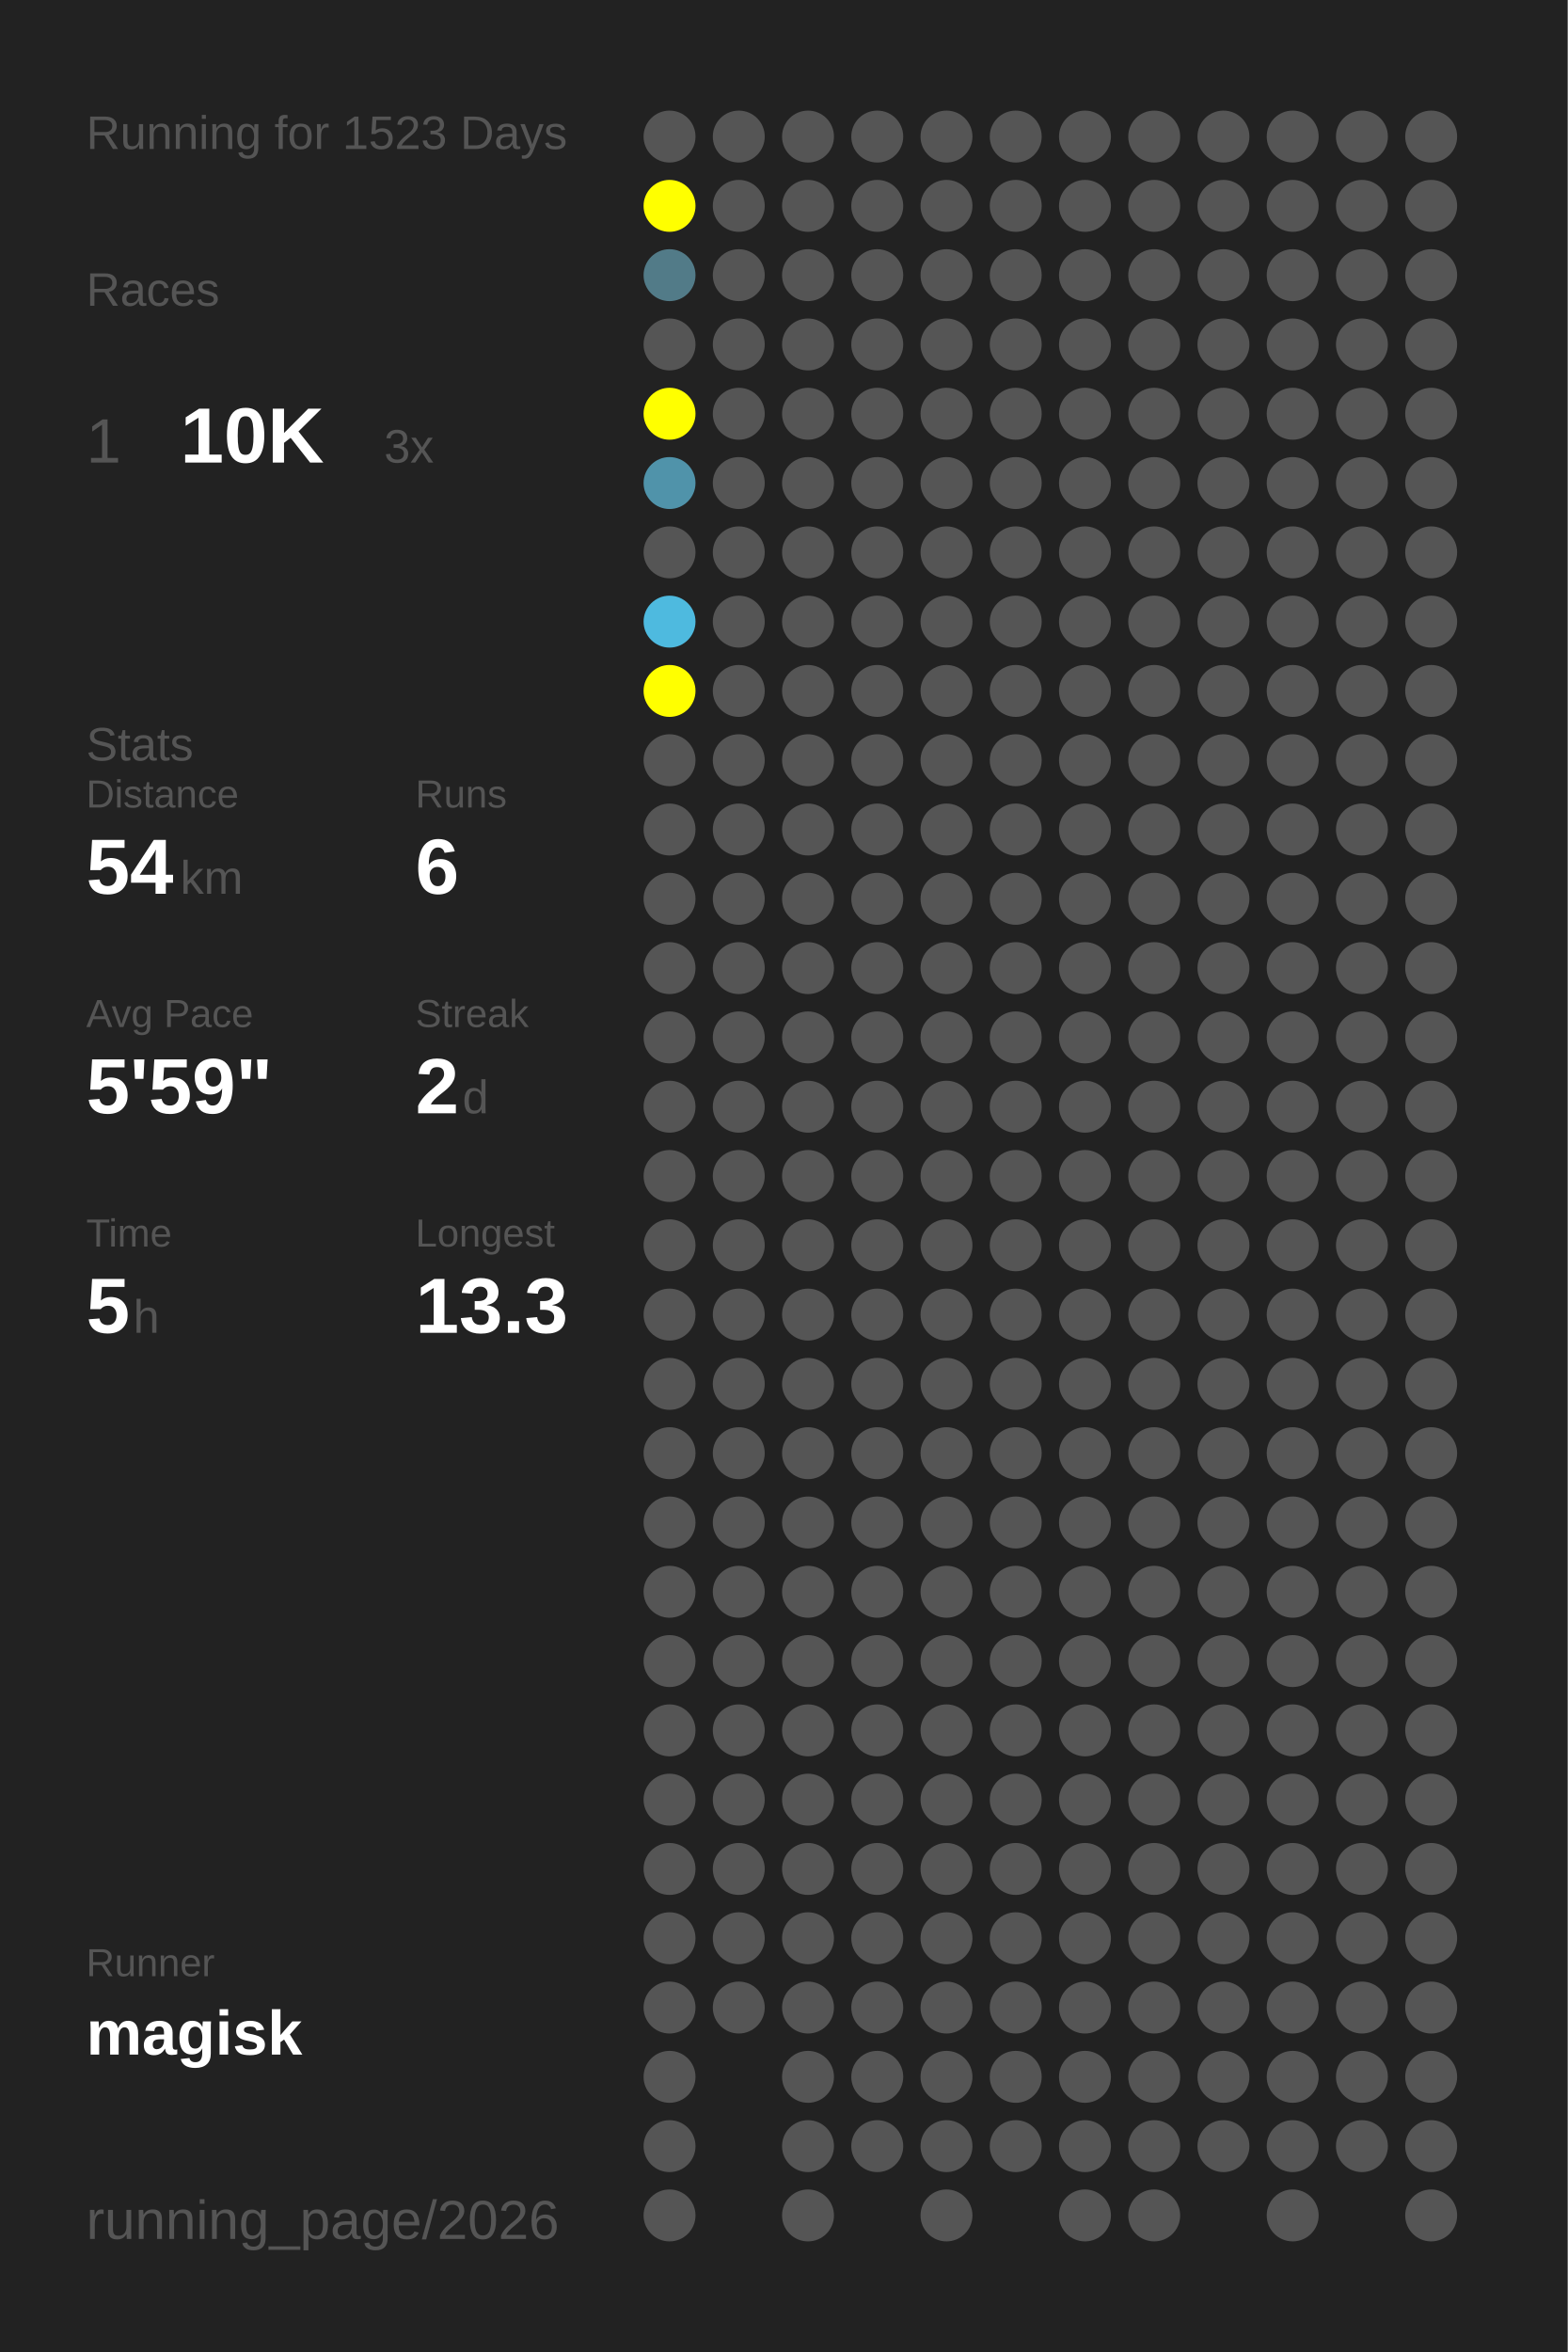
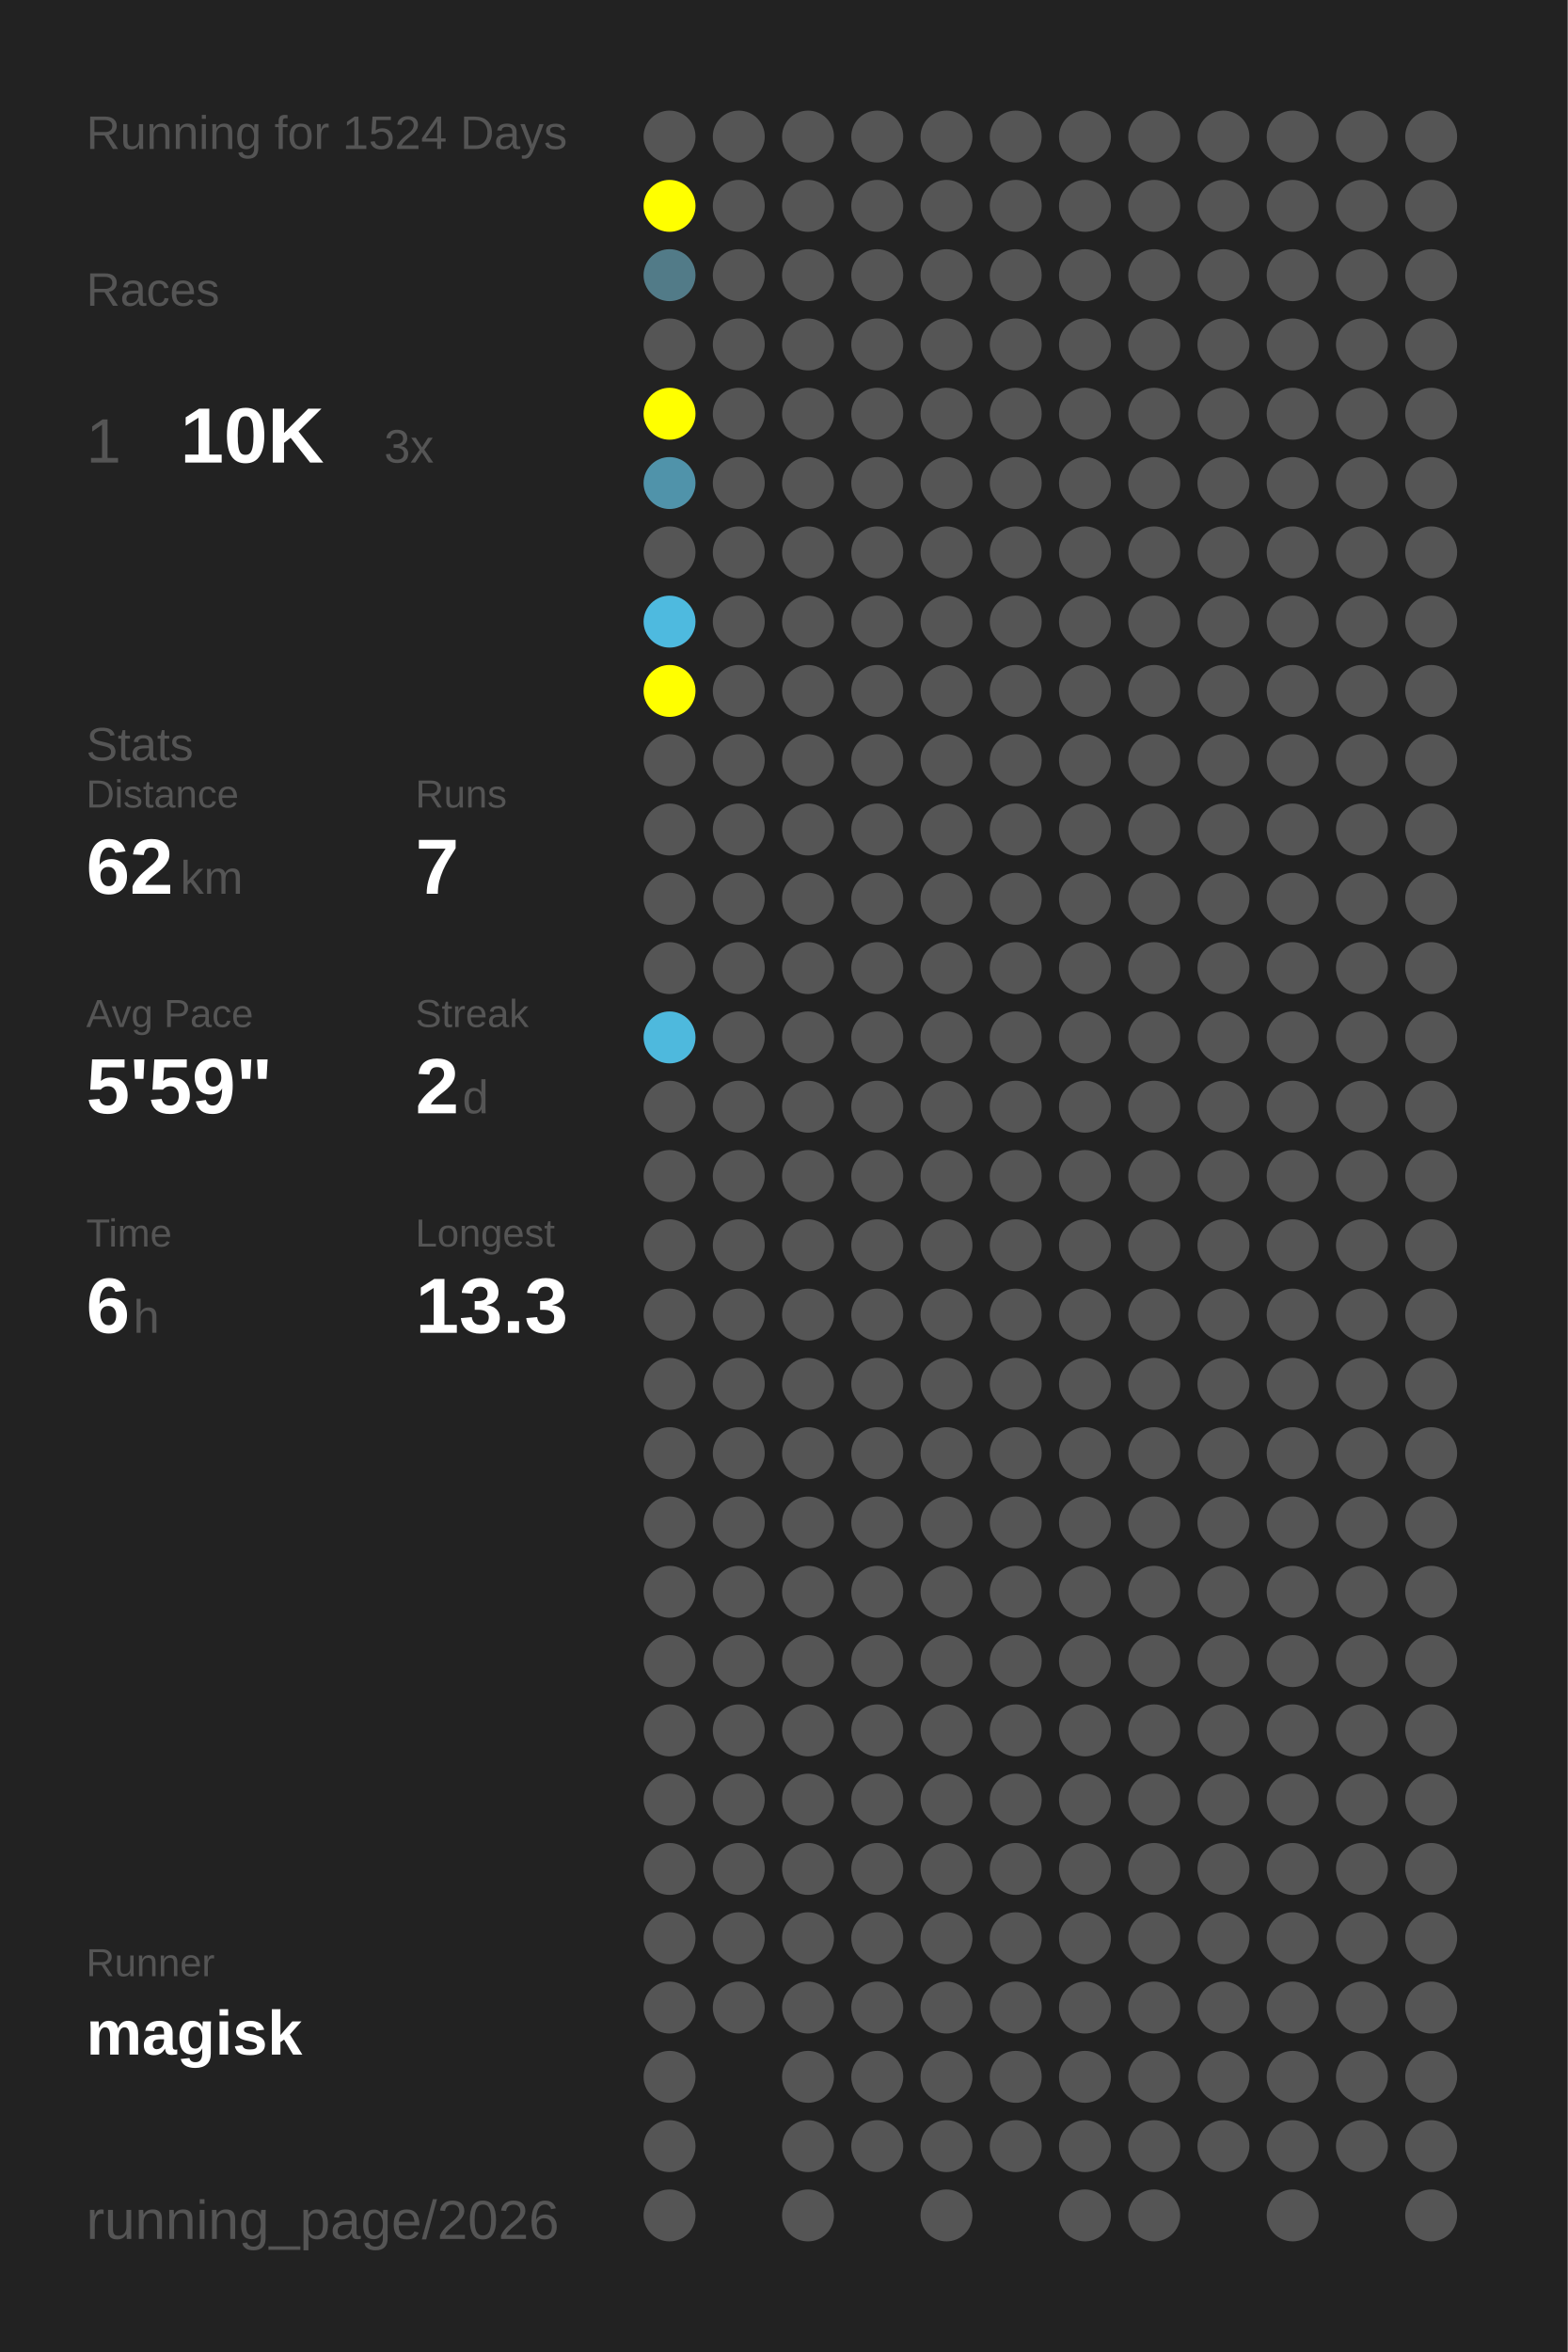
<svg xmlns="http://www.w3.org/2000/svg" baseProfile="full" height="300mm" version="1.1" viewBox="0,0,200,300" width="200mm">
  <defs />
  <rect fill="#222222" height="300" width="200" x="0" y="0" />
-   <text fill="#555555" style="font-size:6px; font-family:Arial;" x="11" y="19">Running for 1523 Days</text>
+   <text fill="#555555" style="font-size:6px; font-family:Arial;" x="11" y="19">Running for 1524 Days</text>
  <text fill="#555555" style="font-size:6px; font-family:Arial;" x="11" y="39">Races</text>
  <text fill="#555555" style="font-size:8px; font-family:Arial;" x="11" y="59">1</text>
  <text fill="#FFFFFF" style="font-size:10px; font-family:Arial; font-weight:bold;" x="23" y="59">10K</text>
  <text fill="#555555" style="font-size:6px; font-family:Arial;" x="49" y="59">3x</text>
  <text fill="#555555" style="font-size:6px; font-family:Arial;" x="11" y="97">Stats</text>
  <text fill="#555555" style="font-size:5px; font-family:Arial;" x="11" y="103">Distance</text>
-   <text fill="#FFFFFF" style="font-size:10px; font-family:Arial; font-weight:bold;" x="11" y="114">54</text>
+   <text fill="#FFFFFF" style="font-size:10px; font-family:Arial; font-weight:bold;" x="11" y="114">62</text>
  <text fill="#555555" style="font-size:6px; font-family:Arial;" x="23" y="114">km</text>
  <text fill="#555555" style="font-size:5px; font-family:Arial;" x="53" y="103">Runs</text>
-   <text fill="#FFFFFF" style="font-size:10px; font-family:Arial; font-weight:bold;" x="53" y="114">6</text>
+   <text fill="#FFFFFF" style="font-size:10px; font-family:Arial; font-weight:bold;" x="53" y="114">7</text>
  <text fill="#555555" style="font-size:5px; font-family:Arial;" x="11" y="131">Avg Pace</text>
  <text fill="#FFFFFF" style="font-size:10px; font-family:Arial; font-weight:bold;" x="11" y="142">5'59"</text>
  <text fill="#555555" style="font-size:5px; font-family:Arial;" x="53" y="131">Streak</text>
  <text fill="#FFFFFF" style="font-size:10px; font-family:Arial; font-weight:bold;" x="53" y="142">2</text>
  <text fill="#555555" style="font-size:6px; font-family:Arial;" x="59" y="142">d</text>
  <text fill="#555555" style="font-size:5px; font-family:Arial;" x="11" y="159">Time</text>
-   <text fill="#FFFFFF" style="font-size:10px; font-family:Arial; font-weight:bold;" x="11" y="170">5</text>
+   <text fill="#FFFFFF" style="font-size:10px; font-family:Arial; font-weight:bold;" x="11" y="170">6</text>
  <text fill="#555555" style="font-size:6px; font-family:Arial;" x="17" y="170">h</text>
  <text fill="#555555" style="font-size:5px; font-family:Arial;" x="53" y="159">Longest</text>
  <text fill="#FFFFFF" style="font-size:10px; font-family:Arial; font-weight:bold;" x="53" y="170">13.3</text>
  <text fill="#555555" style="font-size:5px; font-family:Arial;" x="11" y="252.065">Runner</text>
  <text fill="#FFFFFF" style="font-size:8px; font-family:Arial; font-weight:bold;" x="11" y="262.065">magisk</text>
  <text fill="#555555" style="font-size:7px; font-family:Arial;" x="11" y="285.581">running_page/2026</text>
  <circle cx="85.417" cy="17.419" fill="#555555" r="3.312" />
  <circle cx="85.417" cy="26.258" fill="#FFFF00" r="3.312" />
  <circle cx="85.417" cy="35.097" fill="#527b88" r="3.312" />
  <circle cx="85.417" cy="43.935" fill="#555555" r="3.312" />
  <circle cx="85.417" cy="52.774" fill="#FFFF00" r="3.312" />
  <circle cx="85.417" cy="61.613" fill="#5093aa" r="3.312" />
  <circle cx="85.417" cy="70.452" fill="#555555" r="3.312" />
  <circle cx="85.417" cy="79.29" fill="#4ebadf" r="3.312" />
  <circle cx="85.417" cy="88.129" fill="#FFFF00" r="3.312" />
  <circle cx="85.417" cy="96.968" fill="#555555" r="3.312" />
  <circle cx="85.417" cy="105.806" fill="#555555" r="3.312" />
  <circle cx="85.417" cy="114.645" fill="#555555" r="3.312" />
  <circle cx="85.417" cy="123.484" fill="#555555" r="3.312" />
-   <circle cx="85.417" cy="132.323" fill="#555555" r="3.312" />
+   <circle cx="85.417" cy="132.323" fill="#4eb9dd" r="3.312" />
  <circle cx="85.417" cy="141.161" fill="#555555" r="3.312" />
  <circle cx="85.417" cy="150" fill="#555555" r="3.312" />
  <circle cx="85.417" cy="158.839" fill="#555555" r="3.312" />
  <circle cx="85.417" cy="167.677" fill="#555555" r="3.312" />
  <circle cx="85.417" cy="176.516" fill="#555555" r="3.312" />
  <circle cx="85.417" cy="185.355" fill="#555555" r="3.312" />
  <circle cx="85.417" cy="194.194" fill="#555555" r="3.312" />
  <circle cx="85.417" cy="203.032" fill="#555555" r="3.312" />
  <circle cx="85.417" cy="211.871" fill="#555555" r="3.312" />
  <circle cx="85.417" cy="220.71" fill="#555555" r="3.312" />
  <circle cx="85.417" cy="229.548" fill="#555555" r="3.312" />
  <circle cx="85.417" cy="238.387" fill="#555555" r="3.312" />
  <circle cx="85.417" cy="247.226" fill="#555555" r="3.312" />
  <circle cx="85.417" cy="256.065" fill="#555555" r="3.312" />
  <circle cx="85.417" cy="264.903" fill="#555555" r="3.312" />
  <circle cx="85.417" cy="273.742" fill="#555555" r="3.312" />
  <circle cx="85.417" cy="282.581" fill="#555555" r="3.312" />
  <circle cx="94.25" cy="17.419" fill="#555555" r="3.312" />
  <circle cx="94.25" cy="26.258" fill="#555555" r="3.312" />
  <circle cx="94.25" cy="35.097" fill="#555555" r="3.312" />
  <circle cx="94.25" cy="43.935" fill="#555555" r="3.312" />
  <circle cx="94.25" cy="52.774" fill="#555555" r="3.312" />
  <circle cx="94.25" cy="61.613" fill="#555555" r="3.312" />
  <circle cx="94.25" cy="70.452" fill="#555555" r="3.312" />
  <circle cx="94.25" cy="79.29" fill="#555555" r="3.312" />
  <circle cx="94.25" cy="88.129" fill="#555555" r="3.312" />
  <circle cx="94.25" cy="96.968" fill="#555555" r="3.312" />
  <circle cx="94.25" cy="105.806" fill="#555555" r="3.312" />
  <circle cx="94.25" cy="114.645" fill="#555555" r="3.312" />
  <circle cx="94.25" cy="123.484" fill="#555555" r="3.312" />
  <circle cx="94.25" cy="132.323" fill="#555555" r="3.312" />
  <circle cx="94.25" cy="141.161" fill="#555555" r="3.312" />
  <circle cx="94.25" cy="150" fill="#555555" r="3.312" />
  <circle cx="94.25" cy="158.839" fill="#555555" r="3.312" />
  <circle cx="94.25" cy="167.677" fill="#555555" r="3.312" />
  <circle cx="94.25" cy="176.516" fill="#555555" r="3.312" />
  <circle cx="94.25" cy="185.355" fill="#555555" r="3.312" />
  <circle cx="94.25" cy="194.194" fill="#555555" r="3.312" />
  <circle cx="94.25" cy="203.032" fill="#555555" r="3.312" />
  <circle cx="94.25" cy="211.871" fill="#555555" r="3.312" />
  <circle cx="94.25" cy="220.71" fill="#555555" r="3.312" />
  <circle cx="94.25" cy="229.548" fill="#555555" r="3.312" />
  <circle cx="94.25" cy="238.387" fill="#555555" r="3.312" />
  <circle cx="94.25" cy="247.226" fill="#555555" r="3.312" />
  <circle cx="94.25" cy="256.065" fill="#555555" r="3.312" />
  <circle cx="103.083" cy="17.419" fill="#555555" r="3.312" />
  <circle cx="103.083" cy="26.258" fill="#555555" r="3.312" />
  <circle cx="103.083" cy="35.097" fill="#555555" r="3.312" />
  <circle cx="103.083" cy="43.935" fill="#555555" r="3.312" />
  <circle cx="103.083" cy="52.774" fill="#555555" r="3.312" />
  <circle cx="103.083" cy="61.613" fill="#555555" r="3.312" />
  <circle cx="103.083" cy="70.452" fill="#555555" r="3.312" />
  <circle cx="103.083" cy="79.29" fill="#555555" r="3.312" />
  <circle cx="103.083" cy="88.129" fill="#555555" r="3.312" />
  <circle cx="103.083" cy="96.968" fill="#555555" r="3.312" />
  <circle cx="103.083" cy="105.806" fill="#555555" r="3.312" />
  <circle cx="103.083" cy="114.645" fill="#555555" r="3.312" />
  <circle cx="103.083" cy="123.484" fill="#555555" r="3.312" />
  <circle cx="103.083" cy="132.323" fill="#555555" r="3.312" />
  <circle cx="103.083" cy="141.161" fill="#555555" r="3.312" />
  <circle cx="103.083" cy="150" fill="#555555" r="3.312" />
  <circle cx="103.083" cy="158.839" fill="#555555" r="3.312" />
  <circle cx="103.083" cy="167.677" fill="#555555" r="3.312" />
  <circle cx="103.083" cy="176.516" fill="#555555" r="3.312" />
  <circle cx="103.083" cy="185.355" fill="#555555" r="3.312" />
  <circle cx="103.083" cy="194.194" fill="#555555" r="3.312" />
  <circle cx="103.083" cy="203.032" fill="#555555" r="3.312" />
  <circle cx="103.083" cy="211.871" fill="#555555" r="3.312" />
  <circle cx="103.083" cy="220.71" fill="#555555" r="3.312" />
  <circle cx="103.083" cy="229.548" fill="#555555" r="3.312" />
  <circle cx="103.083" cy="238.387" fill="#555555" r="3.312" />
  <circle cx="103.083" cy="247.226" fill="#555555" r="3.312" />
  <circle cx="103.083" cy="256.065" fill="#555555" r="3.312" />
  <circle cx="103.083" cy="264.903" fill="#555555" r="3.312" />
  <circle cx="103.083" cy="273.742" fill="#555555" r="3.312" />
  <circle cx="103.083" cy="282.581" fill="#555555" r="3.312" />
  <circle cx="111.917" cy="17.419" fill="#555555" r="3.312" />
  <circle cx="111.917" cy="26.258" fill="#555555" r="3.312" />
  <circle cx="111.917" cy="35.097" fill="#555555" r="3.312" />
  <circle cx="111.917" cy="43.935" fill="#555555" r="3.312" />
  <circle cx="111.917" cy="52.774" fill="#555555" r="3.312" />
  <circle cx="111.917" cy="61.613" fill="#555555" r="3.312" />
  <circle cx="111.917" cy="70.452" fill="#555555" r="3.312" />
  <circle cx="111.917" cy="79.29" fill="#555555" r="3.312" />
  <circle cx="111.917" cy="88.129" fill="#555555" r="3.312" />
  <circle cx="111.917" cy="96.968" fill="#555555" r="3.312" />
  <circle cx="111.917" cy="105.806" fill="#555555" r="3.312" />
  <circle cx="111.917" cy="114.645" fill="#555555" r="3.312" />
  <circle cx="111.917" cy="123.484" fill="#555555" r="3.312" />
  <circle cx="111.917" cy="132.323" fill="#555555" r="3.312" />
  <circle cx="111.917" cy="141.161" fill="#555555" r="3.312" />
  <circle cx="111.917" cy="150" fill="#555555" r="3.312" />
  <circle cx="111.917" cy="158.839" fill="#555555" r="3.312" />
  <circle cx="111.917" cy="167.677" fill="#555555" r="3.312" />
  <circle cx="111.917" cy="176.516" fill="#555555" r="3.312" />
  <circle cx="111.917" cy="185.355" fill="#555555" r="3.312" />
  <circle cx="111.917" cy="194.194" fill="#555555" r="3.312" />
  <circle cx="111.917" cy="203.032" fill="#555555" r="3.312" />
  <circle cx="111.917" cy="211.871" fill="#555555" r="3.312" />
  <circle cx="111.917" cy="220.71" fill="#555555" r="3.312" />
  <circle cx="111.917" cy="229.548" fill="#555555" r="3.312" />
  <circle cx="111.917" cy="238.387" fill="#555555" r="3.312" />
  <circle cx="111.917" cy="247.226" fill="#555555" r="3.312" />
  <circle cx="111.917" cy="256.065" fill="#555555" r="3.312" />
  <circle cx="111.917" cy="264.903" fill="#555555" r="3.312" />
  <circle cx="111.917" cy="273.742" fill="#555555" r="3.312" />
  <circle cx="120.75" cy="17.419" fill="#555555" r="3.312" />
  <circle cx="120.75" cy="26.258" fill="#555555" r="3.312" />
  <circle cx="120.75" cy="35.097" fill="#555555" r="3.312" />
  <circle cx="120.75" cy="43.935" fill="#555555" r="3.312" />
  <circle cx="120.75" cy="52.774" fill="#555555" r="3.312" />
  <circle cx="120.75" cy="61.613" fill="#555555" r="3.312" />
  <circle cx="120.75" cy="70.452" fill="#555555" r="3.312" />
  <circle cx="120.75" cy="79.29" fill="#555555" r="3.312" />
  <circle cx="120.75" cy="88.129" fill="#555555" r="3.312" />
  <circle cx="120.75" cy="96.968" fill="#555555" r="3.312" />
  <circle cx="120.75" cy="105.806" fill="#555555" r="3.312" />
  <circle cx="120.75" cy="114.645" fill="#555555" r="3.312" />
  <circle cx="120.75" cy="123.484" fill="#555555" r="3.312" />
  <circle cx="120.75" cy="132.323" fill="#555555" r="3.312" />
  <circle cx="120.75" cy="141.161" fill="#555555" r="3.312" />
  <circle cx="120.75" cy="150" fill="#555555" r="3.312" />
  <circle cx="120.75" cy="158.839" fill="#555555" r="3.312" />
  <circle cx="120.75" cy="167.677" fill="#555555" r="3.312" />
  <circle cx="120.75" cy="176.516" fill="#555555" r="3.312" />
  <circle cx="120.75" cy="185.355" fill="#555555" r="3.312" />
  <circle cx="120.75" cy="194.194" fill="#555555" r="3.312" />
  <circle cx="120.75" cy="203.032" fill="#555555" r="3.312" />
  <circle cx="120.75" cy="211.871" fill="#555555" r="3.312" />
  <circle cx="120.75" cy="220.71" fill="#555555" r="3.312" />
  <circle cx="120.75" cy="229.548" fill="#555555" r="3.312" />
  <circle cx="120.75" cy="238.387" fill="#555555" r="3.312" />
  <circle cx="120.75" cy="247.226" fill="#555555" r="3.312" />
  <circle cx="120.75" cy="256.065" fill="#555555" r="3.312" />
  <circle cx="120.75" cy="264.903" fill="#555555" r="3.312" />
  <circle cx="120.75" cy="273.742" fill="#555555" r="3.312" />
  <circle cx="120.75" cy="282.581" fill="#555555" r="3.312" />
  <circle cx="129.583" cy="17.419" fill="#555555" r="3.312" />
  <circle cx="129.583" cy="26.258" fill="#555555" r="3.312" />
  <circle cx="129.583" cy="35.097" fill="#555555" r="3.312" />
  <circle cx="129.583" cy="43.935" fill="#555555" r="3.312" />
  <circle cx="129.583" cy="52.774" fill="#555555" r="3.312" />
  <circle cx="129.583" cy="61.613" fill="#555555" r="3.312" />
  <circle cx="129.583" cy="70.452" fill="#555555" r="3.312" />
  <circle cx="129.583" cy="79.29" fill="#555555" r="3.312" />
  <circle cx="129.583" cy="88.129" fill="#555555" r="3.312" />
  <circle cx="129.583" cy="96.968" fill="#555555" r="3.312" />
  <circle cx="129.583" cy="105.806" fill="#555555" r="3.312" />
  <circle cx="129.583" cy="114.645" fill="#555555" r="3.312" />
  <circle cx="129.583" cy="123.484" fill="#555555" r="3.312" />
  <circle cx="129.583" cy="132.323" fill="#555555" r="3.312" />
  <circle cx="129.583" cy="141.161" fill="#555555" r="3.312" />
  <circle cx="129.583" cy="150" fill="#555555" r="3.312" />
  <circle cx="129.583" cy="158.839" fill="#555555" r="3.312" />
  <circle cx="129.583" cy="167.677" fill="#555555" r="3.312" />
  <circle cx="129.583" cy="176.516" fill="#555555" r="3.312" />
  <circle cx="129.583" cy="185.355" fill="#555555" r="3.312" />
  <circle cx="129.583" cy="194.194" fill="#555555" r="3.312" />
  <circle cx="129.583" cy="203.032" fill="#555555" r="3.312" />
  <circle cx="129.583" cy="211.871" fill="#555555" r="3.312" />
  <circle cx="129.583" cy="220.71" fill="#555555" r="3.312" />
  <circle cx="129.583" cy="229.548" fill="#555555" r="3.312" />
  <circle cx="129.583" cy="238.387" fill="#555555" r="3.312" />
  <circle cx="129.583" cy="247.226" fill="#555555" r="3.312" />
  <circle cx="129.583" cy="256.065" fill="#555555" r="3.312" />
  <circle cx="129.583" cy="264.903" fill="#555555" r="3.312" />
  <circle cx="129.583" cy="273.742" fill="#555555" r="3.312" />
  <circle cx="138.417" cy="17.419" fill="#555555" r="3.312" />
  <circle cx="138.417" cy="26.258" fill="#555555" r="3.312" />
  <circle cx="138.417" cy="35.097" fill="#555555" r="3.312" />
  <circle cx="138.417" cy="43.935" fill="#555555" r="3.312" />
  <circle cx="138.417" cy="52.774" fill="#555555" r="3.312" />
  <circle cx="138.417" cy="61.613" fill="#555555" r="3.312" />
  <circle cx="138.417" cy="70.452" fill="#555555" r="3.312" />
  <circle cx="138.417" cy="79.29" fill="#555555" r="3.312" />
  <circle cx="138.417" cy="88.129" fill="#555555" r="3.312" />
  <circle cx="138.417" cy="96.968" fill="#555555" r="3.312" />
  <circle cx="138.417" cy="105.806" fill="#555555" r="3.312" />
  <circle cx="138.417" cy="114.645" fill="#555555" r="3.312" />
  <circle cx="138.417" cy="123.484" fill="#555555" r="3.312" />
  <circle cx="138.417" cy="132.323" fill="#555555" r="3.312" />
  <circle cx="138.417" cy="141.161" fill="#555555" r="3.312" />
  <circle cx="138.417" cy="150" fill="#555555" r="3.312" />
  <circle cx="138.417" cy="158.839" fill="#555555" r="3.312" />
  <circle cx="138.417" cy="167.677" fill="#555555" r="3.312" />
  <circle cx="138.417" cy="176.516" fill="#555555" r="3.312" />
  <circle cx="138.417" cy="185.355" fill="#555555" r="3.312" />
  <circle cx="138.417" cy="194.194" fill="#555555" r="3.312" />
  <circle cx="138.417" cy="203.032" fill="#555555" r="3.312" />
  <circle cx="138.417" cy="211.871" fill="#555555" r="3.312" />
  <circle cx="138.417" cy="220.71" fill="#555555" r="3.312" />
  <circle cx="138.417" cy="229.548" fill="#555555" r="3.312" />
  <circle cx="138.417" cy="238.387" fill="#555555" r="3.312" />
  <circle cx="138.417" cy="247.226" fill="#555555" r="3.312" />
  <circle cx="138.417" cy="256.065" fill="#555555" r="3.312" />
  <circle cx="138.417" cy="264.903" fill="#555555" r="3.312" />
  <circle cx="138.417" cy="273.742" fill="#555555" r="3.312" />
  <circle cx="138.417" cy="282.581" fill="#555555" r="3.312" />
  <circle cx="147.25" cy="17.419" fill="#555555" r="3.312" />
  <circle cx="147.25" cy="26.258" fill="#555555" r="3.312" />
  <circle cx="147.25" cy="35.097" fill="#555555" r="3.312" />
  <circle cx="147.25" cy="43.935" fill="#555555" r="3.312" />
  <circle cx="147.25" cy="52.774" fill="#555555" r="3.312" />
  <circle cx="147.25" cy="61.613" fill="#555555" r="3.312" />
  <circle cx="147.25" cy="70.452" fill="#555555" r="3.312" />
  <circle cx="147.25" cy="79.29" fill="#555555" r="3.312" />
  <circle cx="147.25" cy="88.129" fill="#555555" r="3.312" />
  <circle cx="147.25" cy="96.968" fill="#555555" r="3.312" />
  <circle cx="147.25" cy="105.806" fill="#555555" r="3.312" />
  <circle cx="147.25" cy="114.645" fill="#555555" r="3.312" />
  <circle cx="147.25" cy="123.484" fill="#555555" r="3.312" />
  <circle cx="147.25" cy="132.323" fill="#555555" r="3.312" />
  <circle cx="147.25" cy="141.161" fill="#555555" r="3.312" />
  <circle cx="147.25" cy="150" fill="#555555" r="3.312" />
  <circle cx="147.25" cy="158.839" fill="#555555" r="3.312" />
  <circle cx="147.25" cy="167.677" fill="#555555" r="3.312" />
  <circle cx="147.25" cy="176.516" fill="#555555" r="3.312" />
  <circle cx="147.25" cy="185.355" fill="#555555" r="3.312" />
  <circle cx="147.25" cy="194.194" fill="#555555" r="3.312" />
  <circle cx="147.25" cy="203.032" fill="#555555" r="3.312" />
  <circle cx="147.25" cy="211.871" fill="#555555" r="3.312" />
  <circle cx="147.25" cy="220.71" fill="#555555" r="3.312" />
  <circle cx="147.25" cy="229.548" fill="#555555" r="3.312" />
  <circle cx="147.25" cy="238.387" fill="#555555" r="3.312" />
  <circle cx="147.25" cy="247.226" fill="#555555" r="3.312" />
  <circle cx="147.25" cy="256.065" fill="#555555" r="3.312" />
  <circle cx="147.25" cy="264.903" fill="#555555" r="3.312" />
  <circle cx="147.25" cy="273.742" fill="#555555" r="3.312" />
  <circle cx="147.25" cy="282.581" fill="#555555" r="3.312" />
  <circle cx="156.083" cy="17.419" fill="#555555" r="3.312" />
  <circle cx="156.083" cy="26.258" fill="#555555" r="3.312" />
  <circle cx="156.083" cy="35.097" fill="#555555" r="3.312" />
  <circle cx="156.083" cy="43.935" fill="#555555" r="3.312" />
  <circle cx="156.083" cy="52.774" fill="#555555" r="3.312" />
  <circle cx="156.083" cy="61.613" fill="#555555" r="3.312" />
  <circle cx="156.083" cy="70.452" fill="#555555" r="3.312" />
  <circle cx="156.083" cy="79.29" fill="#555555" r="3.312" />
  <circle cx="156.083" cy="88.129" fill="#555555" r="3.312" />
  <circle cx="156.083" cy="96.968" fill="#555555" r="3.312" />
  <circle cx="156.083" cy="105.806" fill="#555555" r="3.312" />
  <circle cx="156.083" cy="114.645" fill="#555555" r="3.312" />
  <circle cx="156.083" cy="123.484" fill="#555555" r="3.312" />
  <circle cx="156.083" cy="132.323" fill="#555555" r="3.312" />
  <circle cx="156.083" cy="141.161" fill="#555555" r="3.312" />
  <circle cx="156.083" cy="150" fill="#555555" r="3.312" />
  <circle cx="156.083" cy="158.839" fill="#555555" r="3.312" />
  <circle cx="156.083" cy="167.677" fill="#555555" r="3.312" />
  <circle cx="156.083" cy="176.516" fill="#555555" r="3.312" />
  <circle cx="156.083" cy="185.355" fill="#555555" r="3.312" />
  <circle cx="156.083" cy="194.194" fill="#555555" r="3.312" />
  <circle cx="156.083" cy="203.032" fill="#555555" r="3.312" />
  <circle cx="156.083" cy="211.871" fill="#555555" r="3.312" />
  <circle cx="156.083" cy="220.71" fill="#555555" r="3.312" />
  <circle cx="156.083" cy="229.548" fill="#555555" r="3.312" />
  <circle cx="156.083" cy="238.387" fill="#555555" r="3.312" />
  <circle cx="156.083" cy="247.226" fill="#555555" r="3.312" />
  <circle cx="156.083" cy="256.065" fill="#555555" r="3.312" />
  <circle cx="156.083" cy="264.903" fill="#555555" r="3.312" />
  <circle cx="156.083" cy="273.742" fill="#555555" r="3.312" />
  <circle cx="164.917" cy="17.419" fill="#555555" r="3.312" />
  <circle cx="164.917" cy="26.258" fill="#555555" r="3.312" />
  <circle cx="164.917" cy="35.097" fill="#555555" r="3.312" />
  <circle cx="164.917" cy="43.935" fill="#555555" r="3.312" />
  <circle cx="164.917" cy="52.774" fill="#555555" r="3.312" />
  <circle cx="164.917" cy="61.613" fill="#555555" r="3.312" />
  <circle cx="164.917" cy="70.452" fill="#555555" r="3.312" />
  <circle cx="164.917" cy="79.29" fill="#555555" r="3.312" />
  <circle cx="164.917" cy="88.129" fill="#555555" r="3.312" />
  <circle cx="164.917" cy="96.968" fill="#555555" r="3.312" />
  <circle cx="164.917" cy="105.806" fill="#555555" r="3.312" />
  <circle cx="164.917" cy="114.645" fill="#555555" r="3.312" />
  <circle cx="164.917" cy="123.484" fill="#555555" r="3.312" />
  <circle cx="164.917" cy="132.323" fill="#555555" r="3.312" />
  <circle cx="164.917" cy="141.161" fill="#555555" r="3.312" />
  <circle cx="164.917" cy="150" fill="#555555" r="3.312" />
  <circle cx="164.917" cy="158.839" fill="#555555" r="3.312" />
  <circle cx="164.917" cy="167.677" fill="#555555" r="3.312" />
  <circle cx="164.917" cy="176.516" fill="#555555" r="3.312" />
  <circle cx="164.917" cy="185.355" fill="#555555" r="3.312" />
  <circle cx="164.917" cy="194.194" fill="#555555" r="3.312" />
  <circle cx="164.917" cy="203.032" fill="#555555" r="3.312" />
  <circle cx="164.917" cy="211.871" fill="#555555" r="3.312" />
  <circle cx="164.917" cy="220.71" fill="#555555" r="3.312" />
  <circle cx="164.917" cy="229.548" fill="#555555" r="3.312" />
  <circle cx="164.917" cy="238.387" fill="#555555" r="3.312" />
  <circle cx="164.917" cy="247.226" fill="#555555" r="3.312" />
  <circle cx="164.917" cy="256.065" fill="#555555" r="3.312" />
  <circle cx="164.917" cy="264.903" fill="#555555" r="3.312" />
  <circle cx="164.917" cy="273.742" fill="#555555" r="3.312" />
  <circle cx="164.917" cy="282.581" fill="#555555" r="3.312" />
  <circle cx="173.75" cy="17.419" fill="#555555" r="3.312" />
  <circle cx="173.75" cy="26.258" fill="#555555" r="3.312" />
  <circle cx="173.75" cy="35.097" fill="#555555" r="3.312" />
  <circle cx="173.75" cy="43.935" fill="#555555" r="3.312" />
  <circle cx="173.75" cy="52.774" fill="#555555" r="3.312" />
  <circle cx="173.75" cy="61.613" fill="#555555" r="3.312" />
  <circle cx="173.75" cy="70.452" fill="#555555" r="3.312" />
  <circle cx="173.75" cy="79.29" fill="#555555" r="3.312" />
  <circle cx="173.75" cy="88.129" fill="#555555" r="3.312" />
  <circle cx="173.75" cy="96.968" fill="#555555" r="3.312" />
  <circle cx="173.75" cy="105.806" fill="#555555" r="3.312" />
  <circle cx="173.75" cy="114.645" fill="#555555" r="3.312" />
  <circle cx="173.75" cy="123.484" fill="#555555" r="3.312" />
  <circle cx="173.75" cy="132.323" fill="#555555" r="3.312" />
  <circle cx="173.75" cy="141.161" fill="#555555" r="3.312" />
  <circle cx="173.75" cy="150" fill="#555555" r="3.312" />
  <circle cx="173.75" cy="158.839" fill="#555555" r="3.312" />
  <circle cx="173.75" cy="167.677" fill="#555555" r="3.312" />
  <circle cx="173.75" cy="176.516" fill="#555555" r="3.312" />
  <circle cx="173.75" cy="185.355" fill="#555555" r="3.312" />
  <circle cx="173.75" cy="194.194" fill="#555555" r="3.312" />
  <circle cx="173.75" cy="203.032" fill="#555555" r="3.312" />
  <circle cx="173.75" cy="211.871" fill="#555555" r="3.312" />
  <circle cx="173.75" cy="220.71" fill="#555555" r="3.312" />
  <circle cx="173.75" cy="229.548" fill="#555555" r="3.312" />
  <circle cx="173.75" cy="238.387" fill="#555555" r="3.312" />
  <circle cx="173.75" cy="247.226" fill="#555555" r="3.312" />
  <circle cx="173.75" cy="256.065" fill="#555555" r="3.312" />
  <circle cx="173.75" cy="264.903" fill="#555555" r="3.312" />
  <circle cx="173.75" cy="273.742" fill="#555555" r="3.312" />
  <circle cx="182.583" cy="17.419" fill="#555555" r="3.312" />
  <circle cx="182.583" cy="26.258" fill="#555555" r="3.312" />
  <circle cx="182.583" cy="35.097" fill="#555555" r="3.312" />
  <circle cx="182.583" cy="43.935" fill="#555555" r="3.312" />
  <circle cx="182.583" cy="52.774" fill="#555555" r="3.312" />
  <circle cx="182.583" cy="61.613" fill="#555555" r="3.312" />
  <circle cx="182.583" cy="70.452" fill="#555555" r="3.312" />
  <circle cx="182.583" cy="79.29" fill="#555555" r="3.312" />
  <circle cx="182.583" cy="88.129" fill="#555555" r="3.312" />
  <circle cx="182.583" cy="96.968" fill="#555555" r="3.312" />
  <circle cx="182.583" cy="105.806" fill="#555555" r="3.312" />
  <circle cx="182.583" cy="114.645" fill="#555555" r="3.312" />
  <circle cx="182.583" cy="123.484" fill="#555555" r="3.312" />
  <circle cx="182.583" cy="132.323" fill="#555555" r="3.312" />
  <circle cx="182.583" cy="141.161" fill="#555555" r="3.312" />
  <circle cx="182.583" cy="150" fill="#555555" r="3.312" />
  <circle cx="182.583" cy="158.839" fill="#555555" r="3.312" />
  <circle cx="182.583" cy="167.677" fill="#555555" r="3.312" />
  <circle cx="182.583" cy="176.516" fill="#555555" r="3.312" />
  <circle cx="182.583" cy="185.355" fill="#555555" r="3.312" />
  <circle cx="182.583" cy="194.194" fill="#555555" r="3.312" />
  <circle cx="182.583" cy="203.032" fill="#555555" r="3.312" />
  <circle cx="182.583" cy="211.871" fill="#555555" r="3.312" />
  <circle cx="182.583" cy="220.71" fill="#555555" r="3.312" />
  <circle cx="182.583" cy="229.548" fill="#555555" r="3.312" />
  <circle cx="182.583" cy="238.387" fill="#555555" r="3.312" />
  <circle cx="182.583" cy="247.226" fill="#555555" r="3.312" />
  <circle cx="182.583" cy="256.065" fill="#555555" r="3.312" />
  <circle cx="182.583" cy="264.903" fill="#555555" r="3.312" />
  <circle cx="182.583" cy="273.742" fill="#555555" r="3.312" />
  <circle cx="182.583" cy="282.581" fill="#555555" r="3.312" />
</svg>
